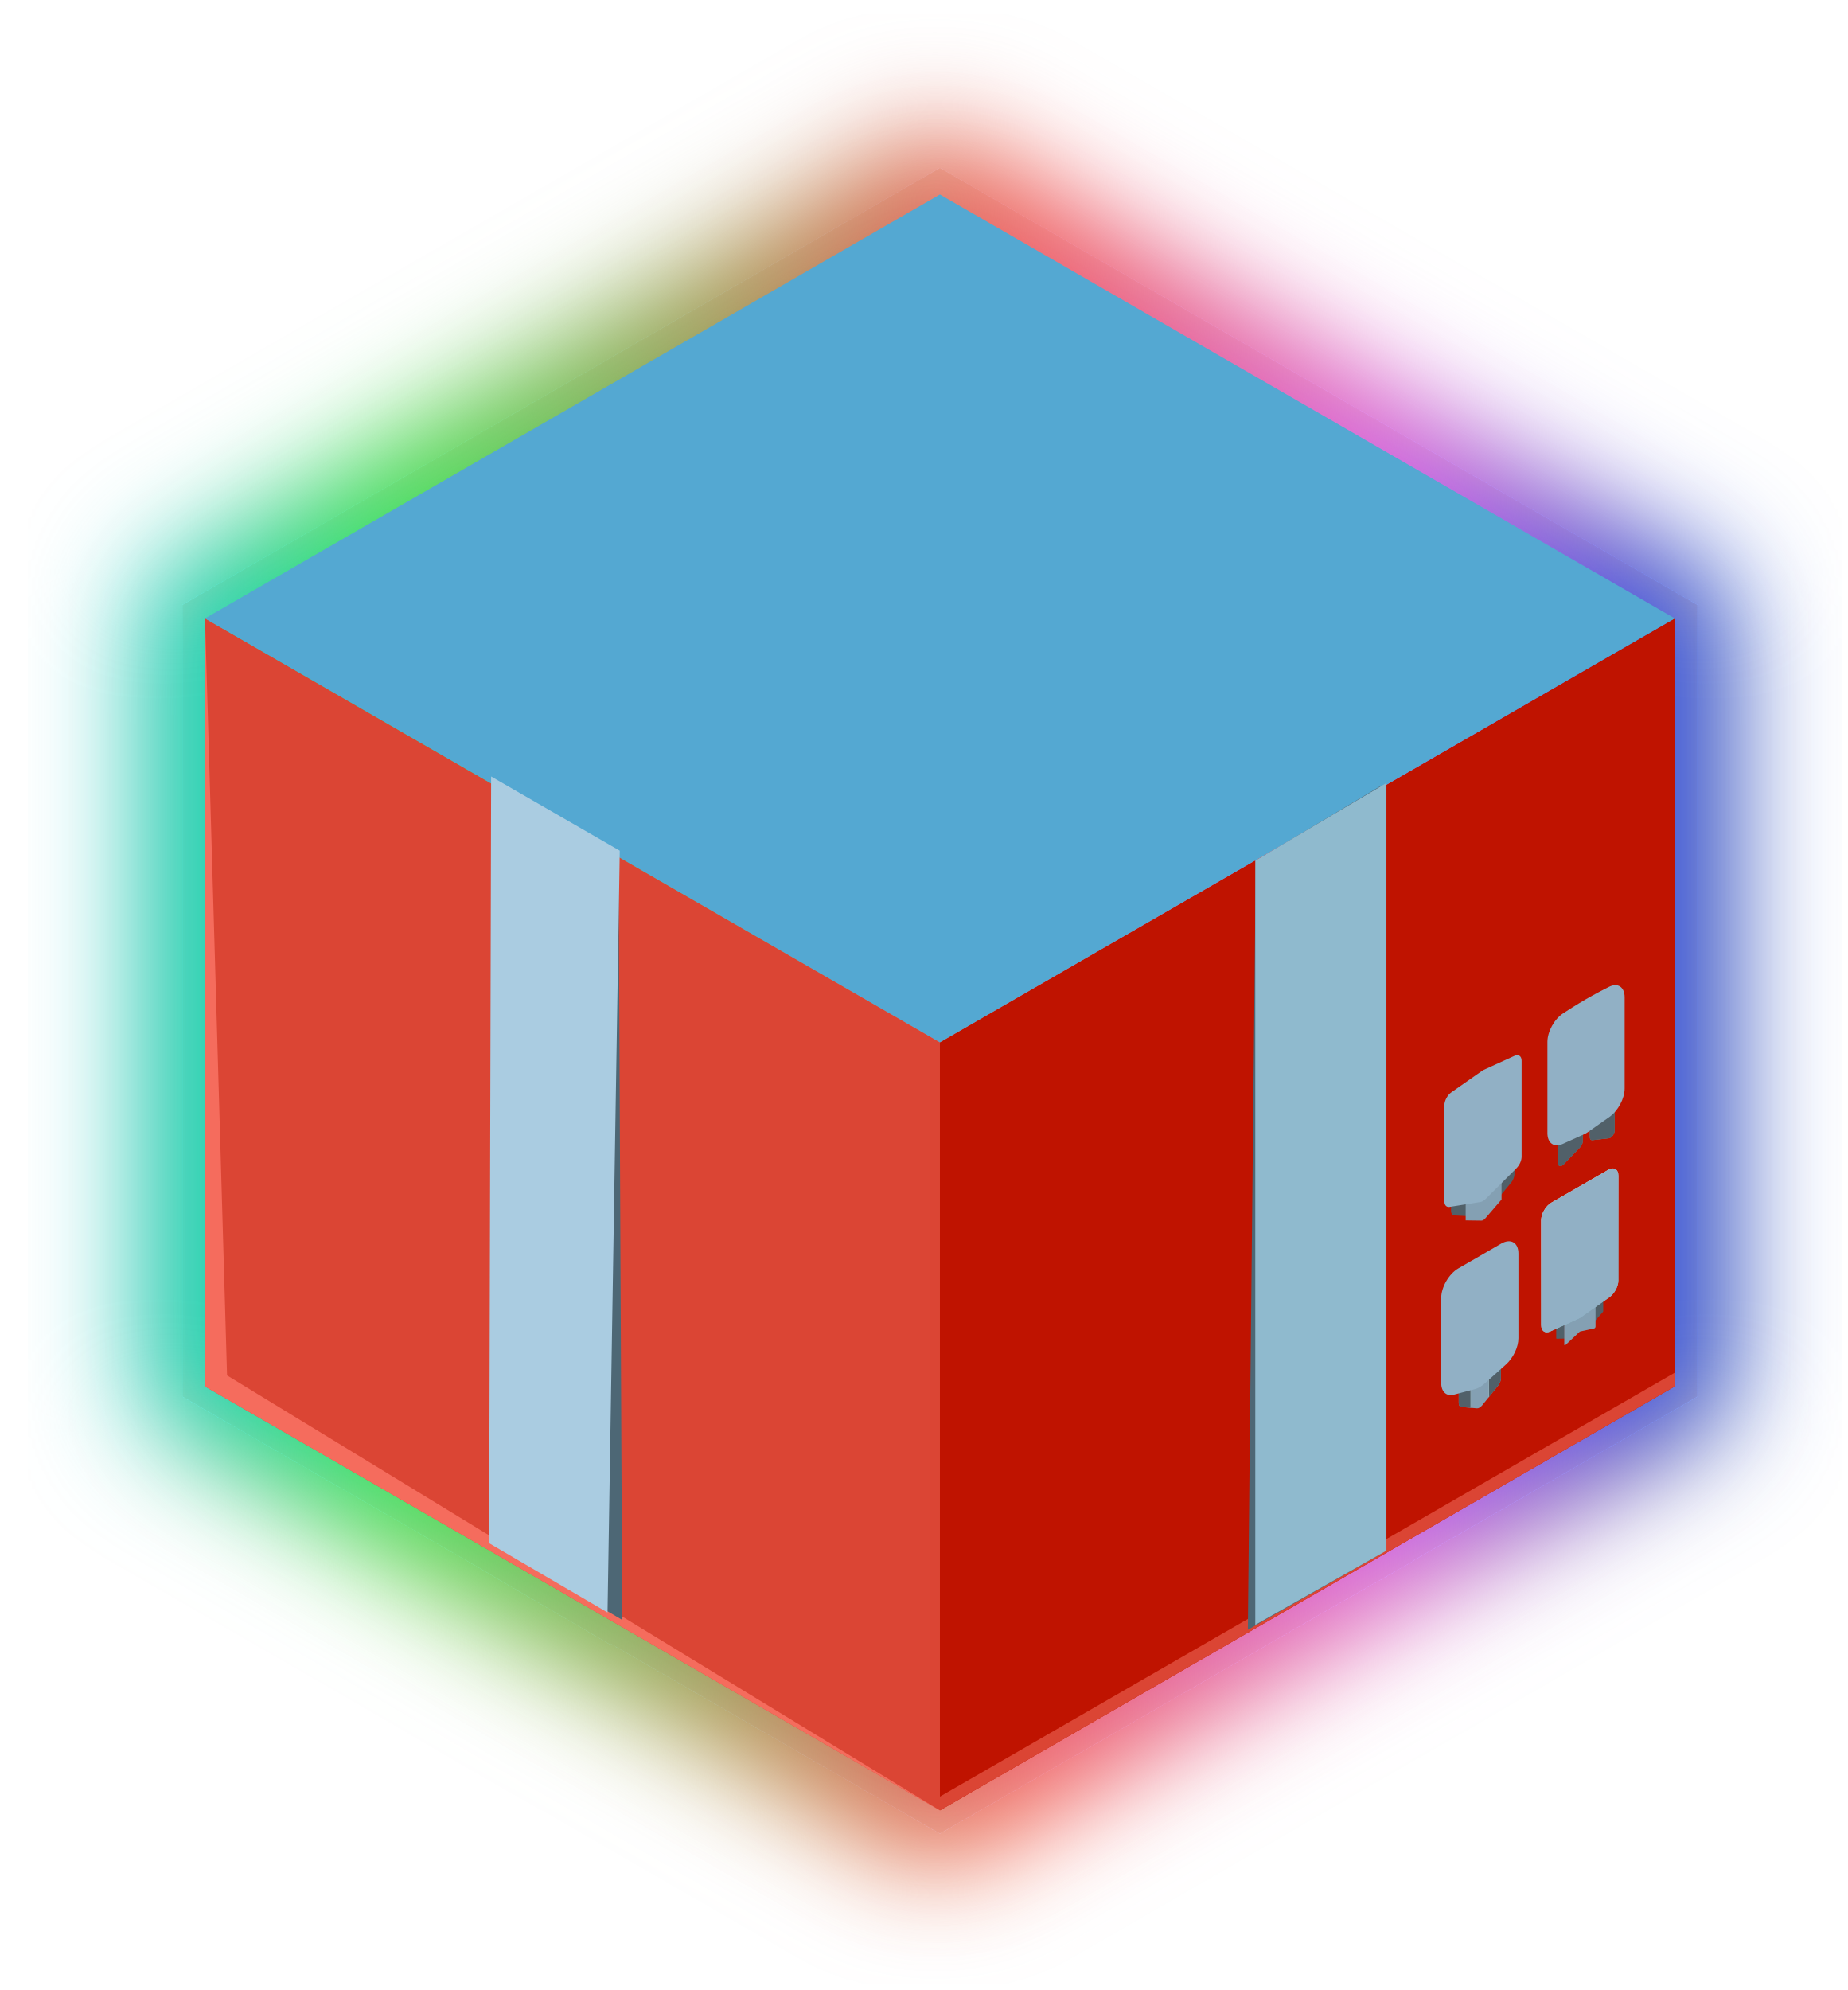
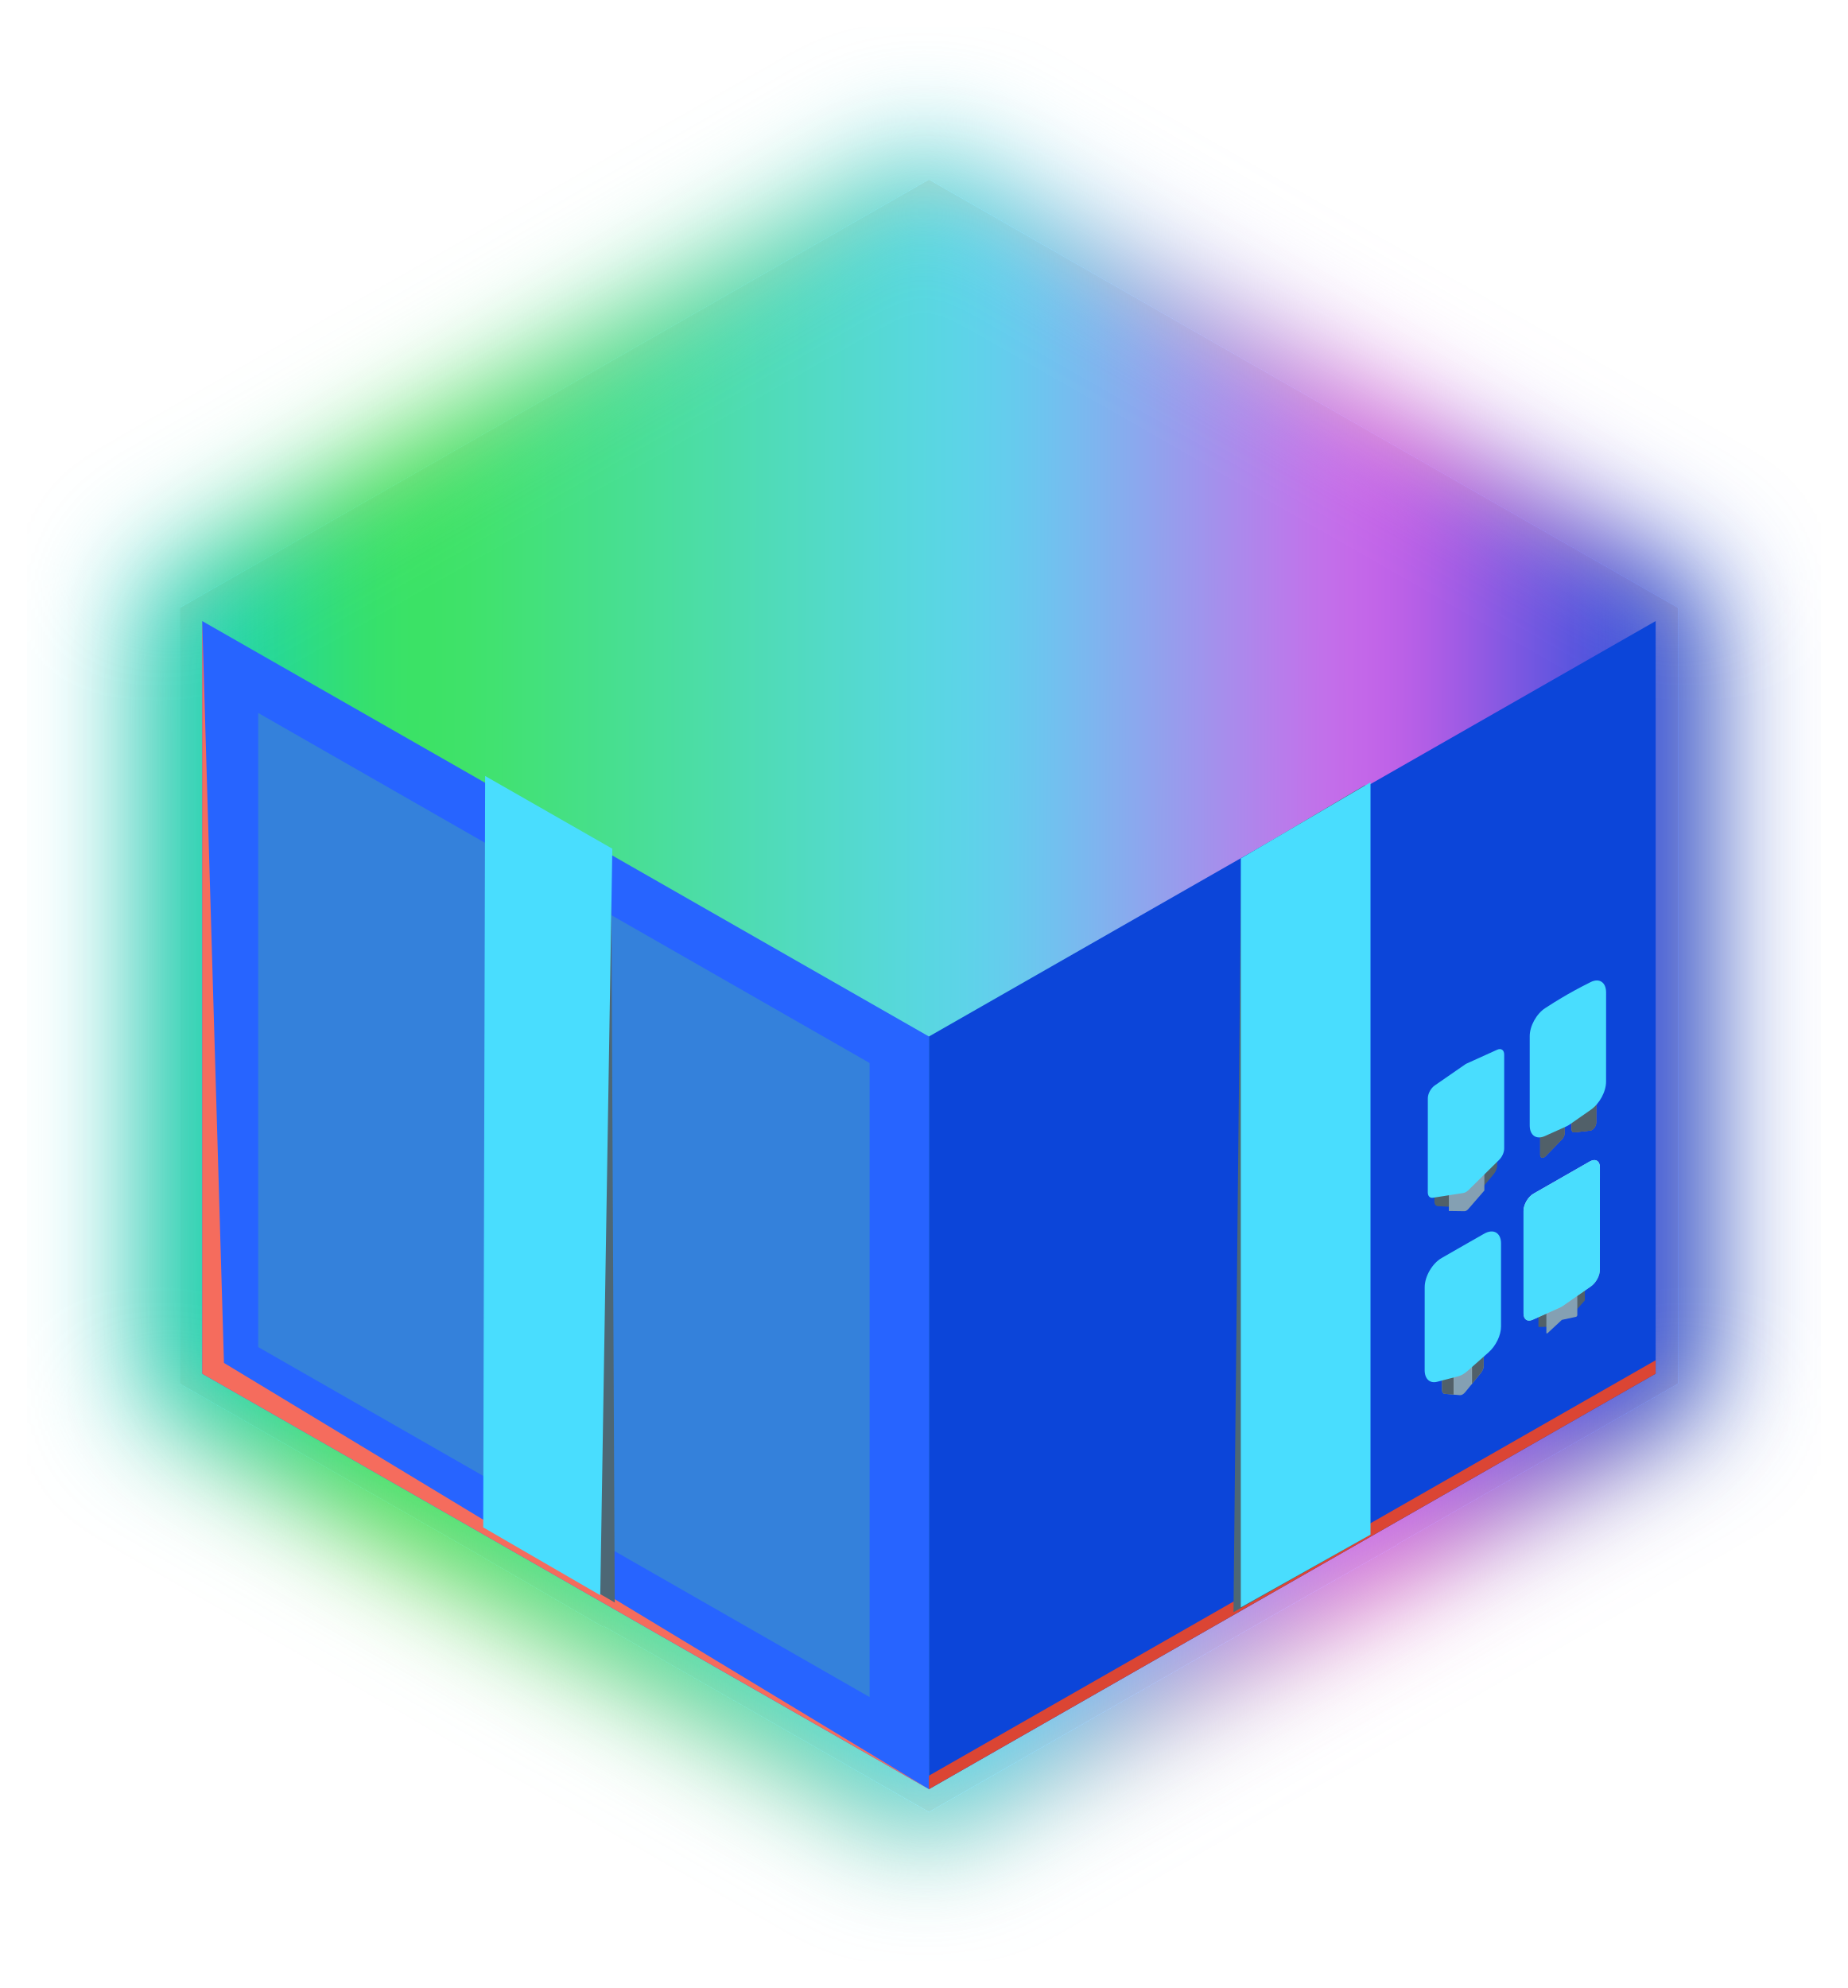
- <svg xmlns="http://www.w3.org/2000/svg" width="65" height="70" viewBox="0 0 65 70" fill="none">
-   <g filter="url(#filter0_d)">
-     <path d="M59.713 21.281L33.067 5.912L6.422 21.281L6.422 49.124L17.2 55.34L17.2 55.347L21.491 57.857L21.492 57.816L21.651 57.908L22.023 58.126L22.023 58.123L33.067 64.493L46.534 56.725L49.534 55.012V55.011L49.733 54.898V54.88L59.713 49.124V21.281Z" fill="#F7DDC4" />
+ <svg xmlns="http://www.w3.org/2000/svg" width="66" height="71" viewBox="0 0 66 71" fill="none">
+   <g filter="url(#filter0_d_659:101)">
+     <path d="M59.927 21.71L33.177 6.419L6.427 21.71L6.427 49.414L17.247 55.6L17.247 55.606L21.555 58.104L21.556 58.063L21.716 58.154L22.09 58.371L22.09 58.368L33.177 64.706L46.696 56.977L49.708 55.273V55.272L49.908 55.16V55.141L59.927 49.414V21.71Z" fill="#F7DDC4" />
  </g>
-   <g filter="url(#filter1_f)">
-     <path d="M60.782 20.57L32.891 4.486L5 20.57L5 49.709L16.282 56.215L16.282 56.222L20.774 58.849L20.774 58.806L20.942 58.902L21.331 59.131L21.331 59.127L32.891 65.793L46.987 57.665L50.127 55.871V55.871L50.336 55.753V55.733L60.782 49.709V20.57Z" fill="url(#paint0_linear)" />
+   <g filter="url(#filter1_f_659:101)">
+     <path d="M61 21.003L33 5L5 21.003L5 49.997L16.326 56.47L16.326 56.476L20.835 59.091L20.836 59.048L21.004 59.144L21.395 59.371L21.395 59.367L33 66L47.151 57.912L50.303 56.128V56.127L50.513 56.01V55.99L61 49.997V21.003Z" fill="url(#paint0_linear_659:101)" />
  </g>
-   <path d="M33.067 63.682L7.213 48.77V21.753L33.067 36.666V63.682Z" fill="#DB4534" />
-   <path d="M30.956 60.376L9.206 47.813V25.053L30.956 37.616V60.376Z" fill="#DB4534" />
-   <path d="M7.213 21.753V48.77L33.067 63.682L7.988 48.382L7.213 21.753Z" fill="#F56C5D" />
-   <path d="M33.067 63.682L58.921 48.77V21.753L33.067 36.666V63.682Z" fill="#BF1300" />
-   <path d="M33.067 63.682L58.921 48.77V48.286L33.067 63.198V63.682Z" fill="#DB4534" />
-   <path d="M33.067 36.666L7.213 21.753L33.067 6.841L58.922 21.753L33.067 36.666Z" fill="#54A8D2" />
-   <path d="M51.05 42.589L51.05 41.55L51.641 41.208L51.641 42.779L51.172 42.755C51.097 42.751 51.05 42.688 51.05 42.589Z" fill="#516069" />
-   <path d="M53.282 41.3L53.282 40.261L52.691 40.602L52.691 42.172L53.161 41.606C53.236 41.516 53.282 41.398 53.282 41.3Z" fill="#516069" />
-   <path d="M51.565 41.072L52.827 40.343L52.827 42.194L52.256 42.858C52.213 42.908 52.162 42.938 52.119 42.937L51.565 42.929L51.565 41.072Z" fill="#84A0B3" />
-   <path d="M52.145 37.666L51.065 38.421C50.923 38.52 50.816 38.72 50.816 38.884L50.816 42.258C50.816 42.393 50.889 42.471 50.999 42.454L52.08 42.282C52.141 42.273 52.208 42.234 52.269 42.173L53.35 41.096C53.46 40.987 53.533 40.824 53.533 40.689L53.533 37.315C53.533 37.151 53.426 37.075 53.284 37.14L52.203 37.633C52.184 37.642 52.165 37.653 52.145 37.666Z" fill="#91B0C5" />
-   <path d="M54.811 40.912L54.811 39.983C54.811 39.887 54.879 39.77 54.962 39.722L55.535 39.391C55.618 39.343 55.686 39.382 55.686 39.478L55.686 40.142C55.686 40.213 55.648 40.298 55.591 40.358L55.018 40.954C54.919 41.057 54.811 41.035 54.811 40.912Z" fill="#8C7A79" />
-   <path d="M54.811 40.912L54.811 39.983C54.811 39.887 54.879 39.77 54.962 39.722L55.535 39.391C55.618 39.343 55.686 39.382 55.686 39.478L55.686 40.142C55.686 40.213 55.648 40.298 55.591 40.358L55.018 40.954C54.919 41.057 54.811 41.035 54.811 40.912Z" fill="#516069" />
-   <path d="M56.807 39.76L56.807 38.831C56.807 38.735 56.74 38.696 56.656 38.744L56.083 39.075C56 39.123 55.933 39.24 55.933 39.336L55.933 39.999C55.933 40.071 55.97 40.113 56.027 40.106L56.6 40.041C56.699 40.03 56.807 39.883 56.807 39.76Z" fill="#8C7A79" />
-   <path d="M56.807 39.76L56.807 38.831C56.807 38.735 56.74 38.696 56.656 38.744L56.083 39.075C56 39.123 55.933 39.24 55.933 39.336L55.933 39.999C55.933 40.071 55.97 40.113 56.027 40.106L56.6 40.041C56.699 40.03 56.807 39.883 56.807 39.76Z" fill="#8C685C" />
-   <path d="M56.807 39.76L56.807 38.831C56.807 38.735 56.74 38.696 56.656 38.744L56.083 39.075C56 39.123 55.933 39.24 55.933 39.336L55.933 39.999C55.933 40.071 55.97 40.113 56.027 40.106L56.6 40.041C56.699 40.03 56.807 39.883 56.807 39.76Z" fill="#516069" />
-   <path d="M55.306 35.445C55.21 35.504 55.1 35.575 54.991 35.647C54.679 35.852 54.441 36.291 54.441 36.652L54.441 39.856C54.441 40.213 54.673 40.378 54.981 40.239L55.734 39.898C55.778 39.879 55.821 39.853 55.864 39.823L56.618 39.294C56.925 39.078 57.158 38.644 57.158 38.287L57.158 35.083C57.158 34.722 56.92 34.557 56.608 34.713C56.499 34.767 56.389 34.823 56.294 34.874C55.908 35.08 55.691 35.205 55.306 35.445Z" fill="#91B0C5" />
-   <path fill-rule="evenodd" clip-rule="evenodd" d="M55.044 47.086L55.044 46.275L54.751 46.444L54.751 47.074C54.751 47.084 54.757 47.091 54.765 47.091L55.044 47.086Z" fill="#516069" />
-   <path fill-rule="evenodd" clip-rule="evenodd" d="M56.111 46.47L56.111 45.659L56.404 45.49L56.404 46.12C56.404 46.13 56.398 46.144 56.389 46.153L56.111 46.47Z" fill="#516069" />
-   <path d="M55.034 44.398L56.134 43.763L56.134 46.664C56.134 46.691 56.112 46.723 56.09 46.727L55.592 46.836C55.587 46.837 55.581 46.84 55.577 46.844L55.078 47.312C55.056 47.332 55.034 47.326 55.034 47.3L55.034 44.398Z" fill="#84A0B3" />
-   <path d="M55.579 41.728L54.579 42.305C54.381 42.42 54.221 42.697 54.221 42.926L54.221 46.609C54.221 46.82 54.358 46.918 54.54 46.835L55.541 46.383C55.566 46.371 55.592 46.356 55.618 46.338L56.618 45.636C56.8 45.508 56.938 45.251 56.938 45.04L56.938 41.357C56.938 41.129 56.778 41.036 56.58 41.15L55.579 41.728Z" fill="url(#paint1_linear)" />
-   <path d="M55.579 41.728L54.579 42.305C54.381 42.42 54.221 42.697 54.221 42.926L54.221 46.609C54.221 46.82 54.358 46.918 54.54 46.835L55.541 46.383C55.566 46.371 55.592 46.356 55.618 46.338L56.618 45.636C56.8 45.508 56.938 45.251 56.938 45.04L56.938 41.357C56.938 41.129 56.778 41.036 56.58 41.15L55.579 41.728Z" fill="#91B0C5" />
-   <path d="M51.321 49.356L51.321 48.496L52.803 47.64L52.803 48.491C52.803 48.569 52.767 48.663 52.708 48.736L52.148 49.431C52.089 49.504 52.017 49.545 51.959 49.54L51.416 49.491C51.357 49.485 51.321 49.434 51.321 49.356Z" fill="#84A0B3" />
-   <path fill-rule="evenodd" clip-rule="evenodd" d="M51.752 48.247L51.752 49.521L51.416 49.491C51.357 49.485 51.321 49.434 51.321 49.356L51.321 48.496L51.752 48.247Z" fill="#516069" />
-   <path fill-rule="evenodd" clip-rule="evenodd" d="M51.737 49.52L51.737 48.256L51.752 48.248L51.752 49.521L51.737 49.52Z" fill="#B0D2DD" />
-   <path fill-rule="evenodd" clip-rule="evenodd" d="M52.373 47.881L52.373 49.154L52.709 48.736C52.767 48.663 52.804 48.57 52.804 48.492L52.804 47.632L52.373 47.881Z" fill="#516069" />
-   <path fill-rule="evenodd" clip-rule="evenodd" d="M52.387 49.136L52.387 47.872L52.373 47.881L52.372 49.155L52.387 49.136Z" fill="#B0D2DD" />
-   <path d="M52.063 44.181L51.309 44.616C50.975 44.809 50.704 45.278 50.704 45.664L50.704 48.642C50.704 48.957 50.887 49.128 51.15 49.059L51.904 48.86C52.008 48.833 52.117 48.77 52.221 48.677L52.975 48.005C53.239 47.77 53.421 47.388 53.421 47.073L53.421 44.095C53.421 43.709 53.151 43.553 52.816 43.745L52.063 44.181Z" fill="#91B0C5" />
-   <path d="M48.583 54.656V27.64L44.181 30.272L43.902 57.33L48.583 54.656Z" fill="#4D6775" />
-   <path d="M48.777 54.546V27.543L44.163 30.272V57.156L48.777 54.546Z" fill="#8FBACE" />
-   <path d="M17.597 54.464V27.699L21.761 30.023L21.89 56.982L17.597 54.464Z" fill="#4D6775" />
-   <path d="M17.21 54.285L17.279 27.314L21.804 29.924L21.374 56.721L17.21 54.285Z" fill="#AACCE1" />
+   <path d="M33.177 63.899L7.222 49.062V22.181L33.177 37.018V63.899Z" fill="#2764FF" />
+   <path d="M31.058 60.61L9.222 48.11V25.463L31.058 37.964V60.61Z" fill="#3481DB" />
+   <path d="M7.222 22.181V49.062L33.177 63.899L7.999 48.676L7.222 22.181Z" fill="#F56C5D" />
+   <path d="M33.177 63.899L59.132 49.062V22.181L33.177 37.018V63.899Z" fill="#0C45D9" />
+   <path d="M33.177 63.899L59.132 49.062V48.58L33.177 63.417V63.899Z" fill="#DB4534" />
+   <path d="M51.23 42.912L51.23 41.878L51.823 41.538L51.823 43.101L51.352 43.077C51.277 43.073 51.23 43.01 51.23 42.912Z" fill="#516069" />
+   <path d="M53.471 41.629L53.471 40.595L52.877 40.935L52.877 42.497L53.349 41.934C53.424 41.844 53.471 41.727 53.471 41.629Z" fill="#516069" />
+   <path d="M51.746 41.402L53.014 40.677L53.014 42.519L52.441 43.18C52.398 43.23 52.346 43.259 52.303 43.258L51.746 43.25L51.746 41.402Z" fill="#84A0B3" />
+   <path d="M52.329 38.014L51.244 38.765C51.102 38.863 50.995 39.062 50.995 39.225L50.994 42.583C50.994 42.717 51.068 42.795 51.178 42.777L52.263 42.607C52.325 42.597 52.392 42.559 52.453 42.498L53.538 41.427C53.649 41.318 53.722 41.156 53.722 41.022L53.722 37.664C53.722 37.501 53.614 37.426 53.473 37.49L52.388 37.981C52.368 37.99 52.349 38.001 52.329 38.014Z" fill="#49DDFE" />
+   <path d="M55.006 41.244L55.006 40.319C55.006 40.224 55.073 40.107 55.157 40.059L55.732 39.73C55.816 39.682 55.883 39.721 55.883 39.817L55.883 40.477C55.883 40.548 55.846 40.633 55.788 40.692L55.213 41.285C55.114 41.388 55.006 41.366 55.006 41.244Z" fill="#8C7A79" />
+   <path d="M55.006 41.244L55.006 40.319C55.006 40.224 55.073 40.107 55.157 40.059L55.732 39.73C55.816 39.682 55.883 39.721 55.883 39.817L55.883 40.477C55.883 40.548 55.846 40.633 55.788 40.692L55.213 41.285C55.114 41.388 55.006 41.366 55.006 41.244Z" fill="#516069" />
+   <path d="M57.009 40.097L57.009 39.173C57.009 39.077 56.941 39.038 56.858 39.086L56.283 39.415C56.199 39.463 56.131 39.579 56.131 39.675L56.131 40.335C56.131 40.406 56.169 40.448 56.226 40.442L56.802 40.377C56.901 40.365 57.009 40.22 57.009 40.097Z" fill="#8C7A79" />
+   <path d="M57.009 40.097L57.009 39.173C57.009 39.077 56.941 39.038 56.858 39.086L56.283 39.415C56.199 39.463 56.131 39.579 56.131 39.675L56.131 40.335C56.131 40.406 56.169 40.448 56.226 40.442L56.802 40.377C56.901 40.365 57.009 40.22 57.009 40.097Z" fill="#8C685C" />
+   <path d="M57.009 40.097L57.009 39.173C57.009 39.077 56.941 39.038 56.858 39.086L56.283 39.415C56.199 39.463 56.131 39.579 56.131 39.675L56.131 40.335C56.131 40.406 56.169 40.448 56.226 40.442L56.802 40.377C56.901 40.365 57.009 40.22 57.009 40.097Z" fill="#516069" />
+   <path d="M55.502 35.803C55.406 35.862 55.295 35.933 55.186 36.005C54.873 36.208 54.634 36.646 54.634 37.005L54.634 40.193C54.634 40.547 54.867 40.712 55.176 40.574L55.932 40.234C55.976 40.215 56.02 40.19 56.063 40.16L56.819 39.633C57.128 39.418 57.361 38.986 57.361 38.632L57.362 35.444C57.362 35.085 57.123 34.92 56.81 35.075C56.7 35.129 56.59 35.185 56.494 35.236C56.107 35.44 55.889 35.565 55.502 35.803Z" fill="#49DDFE" />
+   <path fill-rule="evenodd" clip-rule="evenodd" d="M55.239 47.386L55.239 46.579L54.946 46.747L54.946 47.374C54.946 47.385 54.951 47.392 54.959 47.392L55.239 47.386Z" fill="#516069" />
+   <path fill-rule="evenodd" clip-rule="evenodd" d="M56.31 46.773L56.31 45.966L56.604 45.798L56.604 46.425C56.604 46.436 56.599 46.449 56.59 46.458L56.31 46.773Z" fill="#516069" />
+   <path d="M55.229 44.712L56.334 44.08L56.334 46.967C56.334 46.993 56.311 47.025 56.289 47.029L55.789 47.137C55.784 47.138 55.779 47.141 55.774 47.146L55.274 47.611C55.252 47.631 55.229 47.625 55.229 47.599L55.229 44.712Z" fill="#84A0B3" />
+   <path d="M55.777 42.055L54.772 42.63C54.574 42.743 54.413 43.02 54.413 43.247L54.413 46.911C54.413 47.122 54.551 47.219 54.733 47.137L55.738 46.687C55.764 46.675 55.789 46.66 55.815 46.642L56.819 45.943C57.002 45.816 57.14 45.56 57.14 45.35L57.141 41.686C57.141 41.459 56.98 41.367 56.781 41.48L55.777 42.055Z" fill="url(#paint1_linear_659:101)" />
+   <path d="M55.777 42.055L54.772 42.63C54.574 42.743 54.413 43.02 54.413 43.247L54.413 46.911C54.413 47.122 54.551 47.219 54.733 47.137L55.738 46.687C55.764 46.675 55.789 46.66 55.815 46.642L56.819 45.943C57.002 45.816 57.14 45.56 57.14 45.35L57.141 41.686C57.141 41.459 56.98 41.367 56.781 41.48L55.777 42.055Z" fill="#49DDFE" />
+   <path d="M51.502 49.645L51.502 48.789L52.99 47.938L52.99 48.784C52.99 48.862 52.953 48.955 52.894 49.028L52.332 49.719C52.273 49.792 52.2 49.833 52.142 49.828L51.597 49.779C51.538 49.774 51.502 49.722 51.502 49.645Z" fill="#84A0B3" />
+   <path fill-rule="evenodd" clip-rule="evenodd" d="M51.934 48.542L51.934 49.809L51.597 49.779C51.538 49.774 51.502 49.722 51.502 49.645L51.502 48.789L51.934 48.542Z" fill="#516069" />
+   <path fill-rule="evenodd" clip-rule="evenodd" d="M51.92 49.808L51.92 48.551L51.934 48.542L51.934 49.809L51.92 49.808Z" fill="#B0D2DD" />
+   <path fill-rule="evenodd" clip-rule="evenodd" d="M52.558 48.177L52.558 49.444L52.895 49.028C52.954 48.955 52.99 48.863 52.99 48.785L52.99 47.929L52.558 48.177Z" fill="#516069" />
+   <path fill-rule="evenodd" clip-rule="evenodd" d="M52.572 49.426L52.572 48.169L52.557 48.177L52.557 49.444L52.572 49.426Z" fill="#B0D2DD" />
+   <path d="M52.246 44.495L51.49 44.928C51.154 45.12 50.883 45.587 50.883 45.971L50.882 48.935C50.882 49.248 51.066 49.418 51.33 49.349L52.087 49.152C52.191 49.124 52.301 49.061 52.406 48.969L53.162 48.301C53.427 48.067 53.61 47.687 53.61 47.373L53.61 44.41C53.61 44.026 53.338 43.871 53.003 44.063L52.246 44.495Z" fill="#49DDFE" />
+   <path d="M48.754 54.919V28.038L44.333 30.657L44.054 57.579L48.754 54.919Z" fill="#4D6775" />
+   <path d="M48.948 54.809V27.941L44.316 30.657V57.406L48.948 54.809Z" fill="#49DDFE" />
+   <path d="M17.646 54.728V28.097L21.826 30.409L21.956 57.233L17.646 54.728Z" fill="#4D6775" />
+   <path d="M17.258 54.55L17.327 27.714L21.869 30.311L21.438 56.973L17.258 54.55Z" fill="#49DDFE" />
  <defs>
-     <filter id="filter0_d" x="2.412" y="2.374" width="61.311" height="66.6" filterUnits="userSpaceOnUse" color-interpolation-filters="sRGB">
+     <filter id="filter0_d_659:101" x="2.417" y="2.881" width="61.519" height="66.307" filterUnits="userSpaceOnUse" color-interpolation-filters="sRGB">
      <feFlood flood-opacity="0" result="BackgroundImageFix" />
      <feColorMatrix in="SourceAlpha" type="matrix" values="0 0 0 0 0 0 0 0 0 0 0 0 0 0 0 0 0 0 127 0" result="hardAlpha" />
      <feOffset dy="0.472" />
      <feGaussianBlur stdDeviation="2.005" />
      <feComposite in2="hardAlpha" operator="out" />
      <feColorMatrix type="matrix" values="0 0 0 0 1 0 0 0 0 0.569 0 0 0 0 0.031 0 0 0 0.4 0" />
-       <feBlend mode="normal" in2="BackgroundImageFix" result="effect1_dropShadow" />
-       <feBlend mode="normal" in="SourceGraphic" in2="effect1_dropShadow" result="shape" />
+       <feBlend mode="normal" in2="BackgroundImageFix" result="effect1_dropShadow_659:101" />
+       <feBlend mode="normal" in="SourceGraphic" in2="effect1_dropShadow_659:101" result="shape" />
    </filter>
-     <filter id="filter1_f" x="0.99" y="0.477" width="63.802" height="69.326" filterUnits="userSpaceOnUse" color-interpolation-filters="sRGB">
+     <filter id="filter1_f_659:101" x="0.99" y="0.99" width="64.019" height="69.019" filterUnits="userSpaceOnUse" color-interpolation-filters="sRGB">
      <feFlood flood-opacity="0" result="BackgroundImageFix" />
      <feBlend mode="normal" in="SourceGraphic" in2="BackgroundImageFix" result="shape" />
-       <feGaussianBlur stdDeviation="2.005" result="effect1_foregroundBlur" />
+       <feGaussianBlur stdDeviation="2.005" result="effect1_foregroundBlur_659:101" />
    </filter>
-     <linearGradient id="paint0_linear" x1="2.304" y1="10.451" x2="59.711" y2="10.62" gradientUnits="userSpaceOnUse">
+     <linearGradient id="paint0_linear_659:101" x1="2.293" y1="10.935" x2="59.924" y2="11.106" gradientUnits="userSpaceOnUse">
      <stop stop-color="#00C5FF" />
      <stop offset="0.208" stop-color="#3CE457" />
-       <stop offset="0.572" stop-color="#F15B5B" />
+       <stop offset="0.572" stop-color="#5BD6F1" />
      <stop offset="0.812" stop-color="#D660E9" />
      <stop offset="1" stop-color="#184ED9" />
    </linearGradient>
-     <linearGradient id="paint1_linear" x1="55.009" y1="42.647" x2="57.262" y2="44.307" gradientUnits="userSpaceOnUse">
+     <linearGradient id="paint1_linear_659:101" x1="55.204" y1="42.969" x2="57.452" y2="44.64" gradientUnits="userSpaceOnUse">
      <stop stop-color="#D8ECF1" />
      <stop offset="1" stop-color="#82B3BF" />
    </linearGradient>
  </defs>
</svg>
